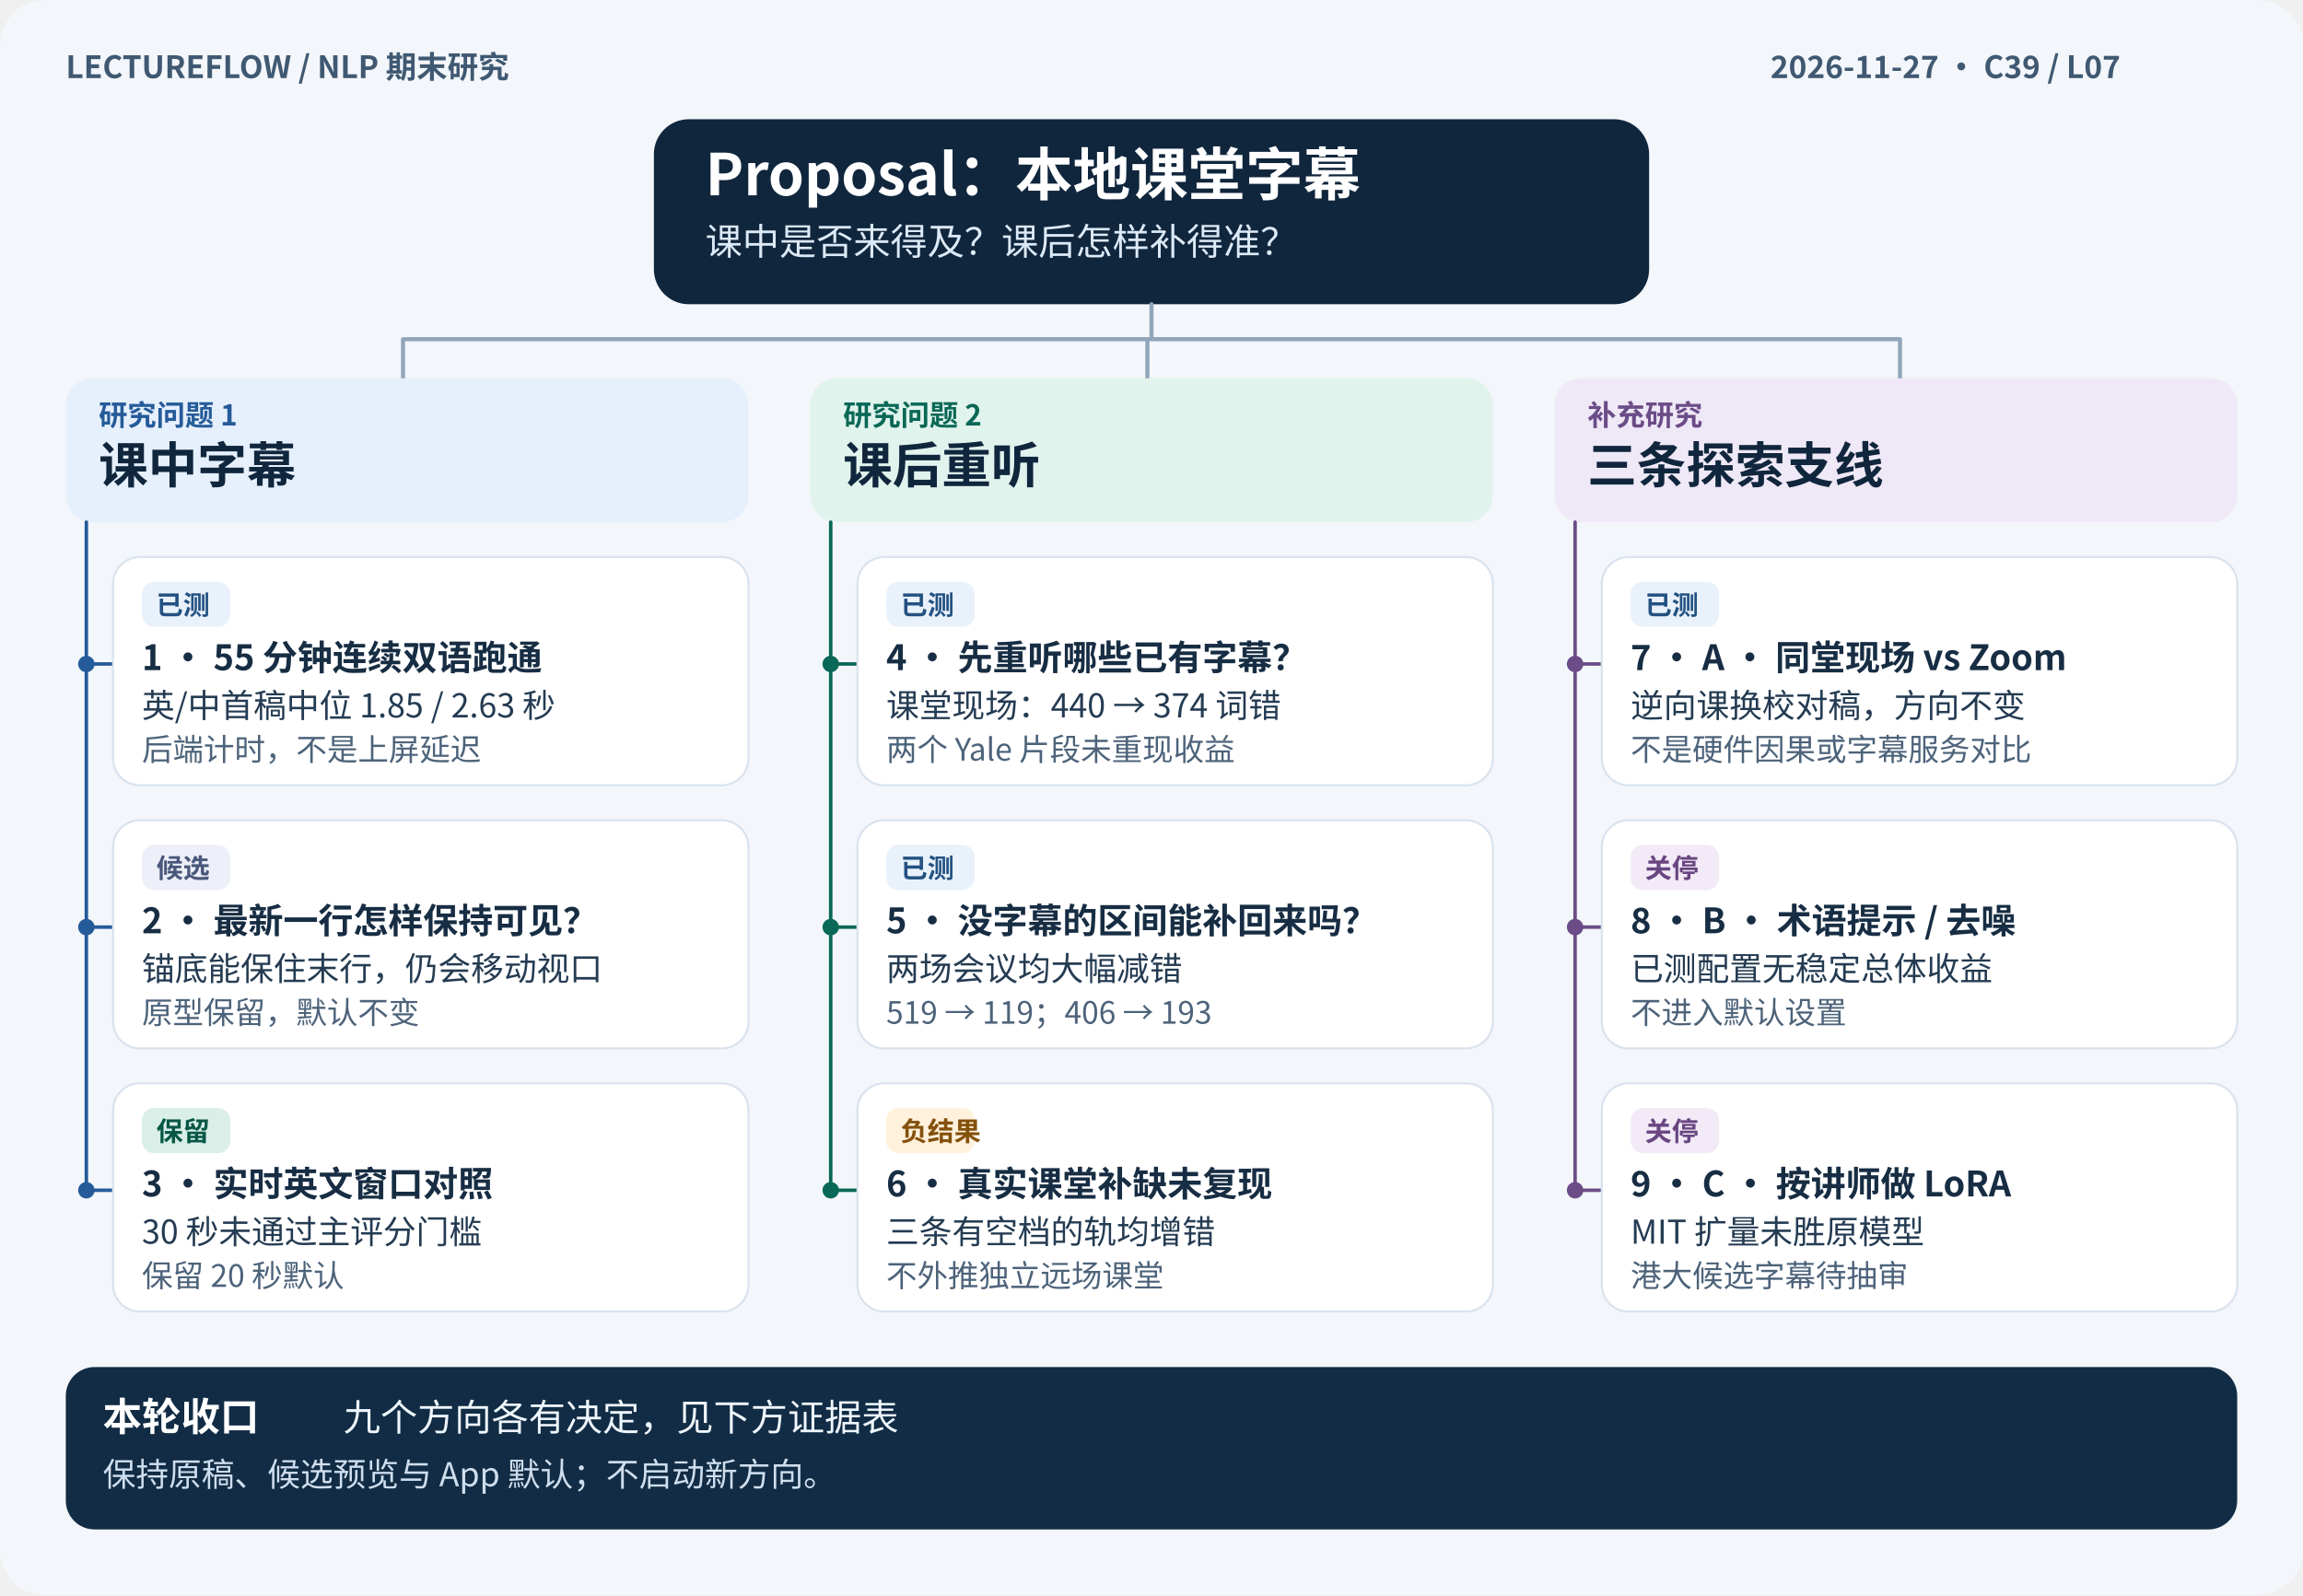
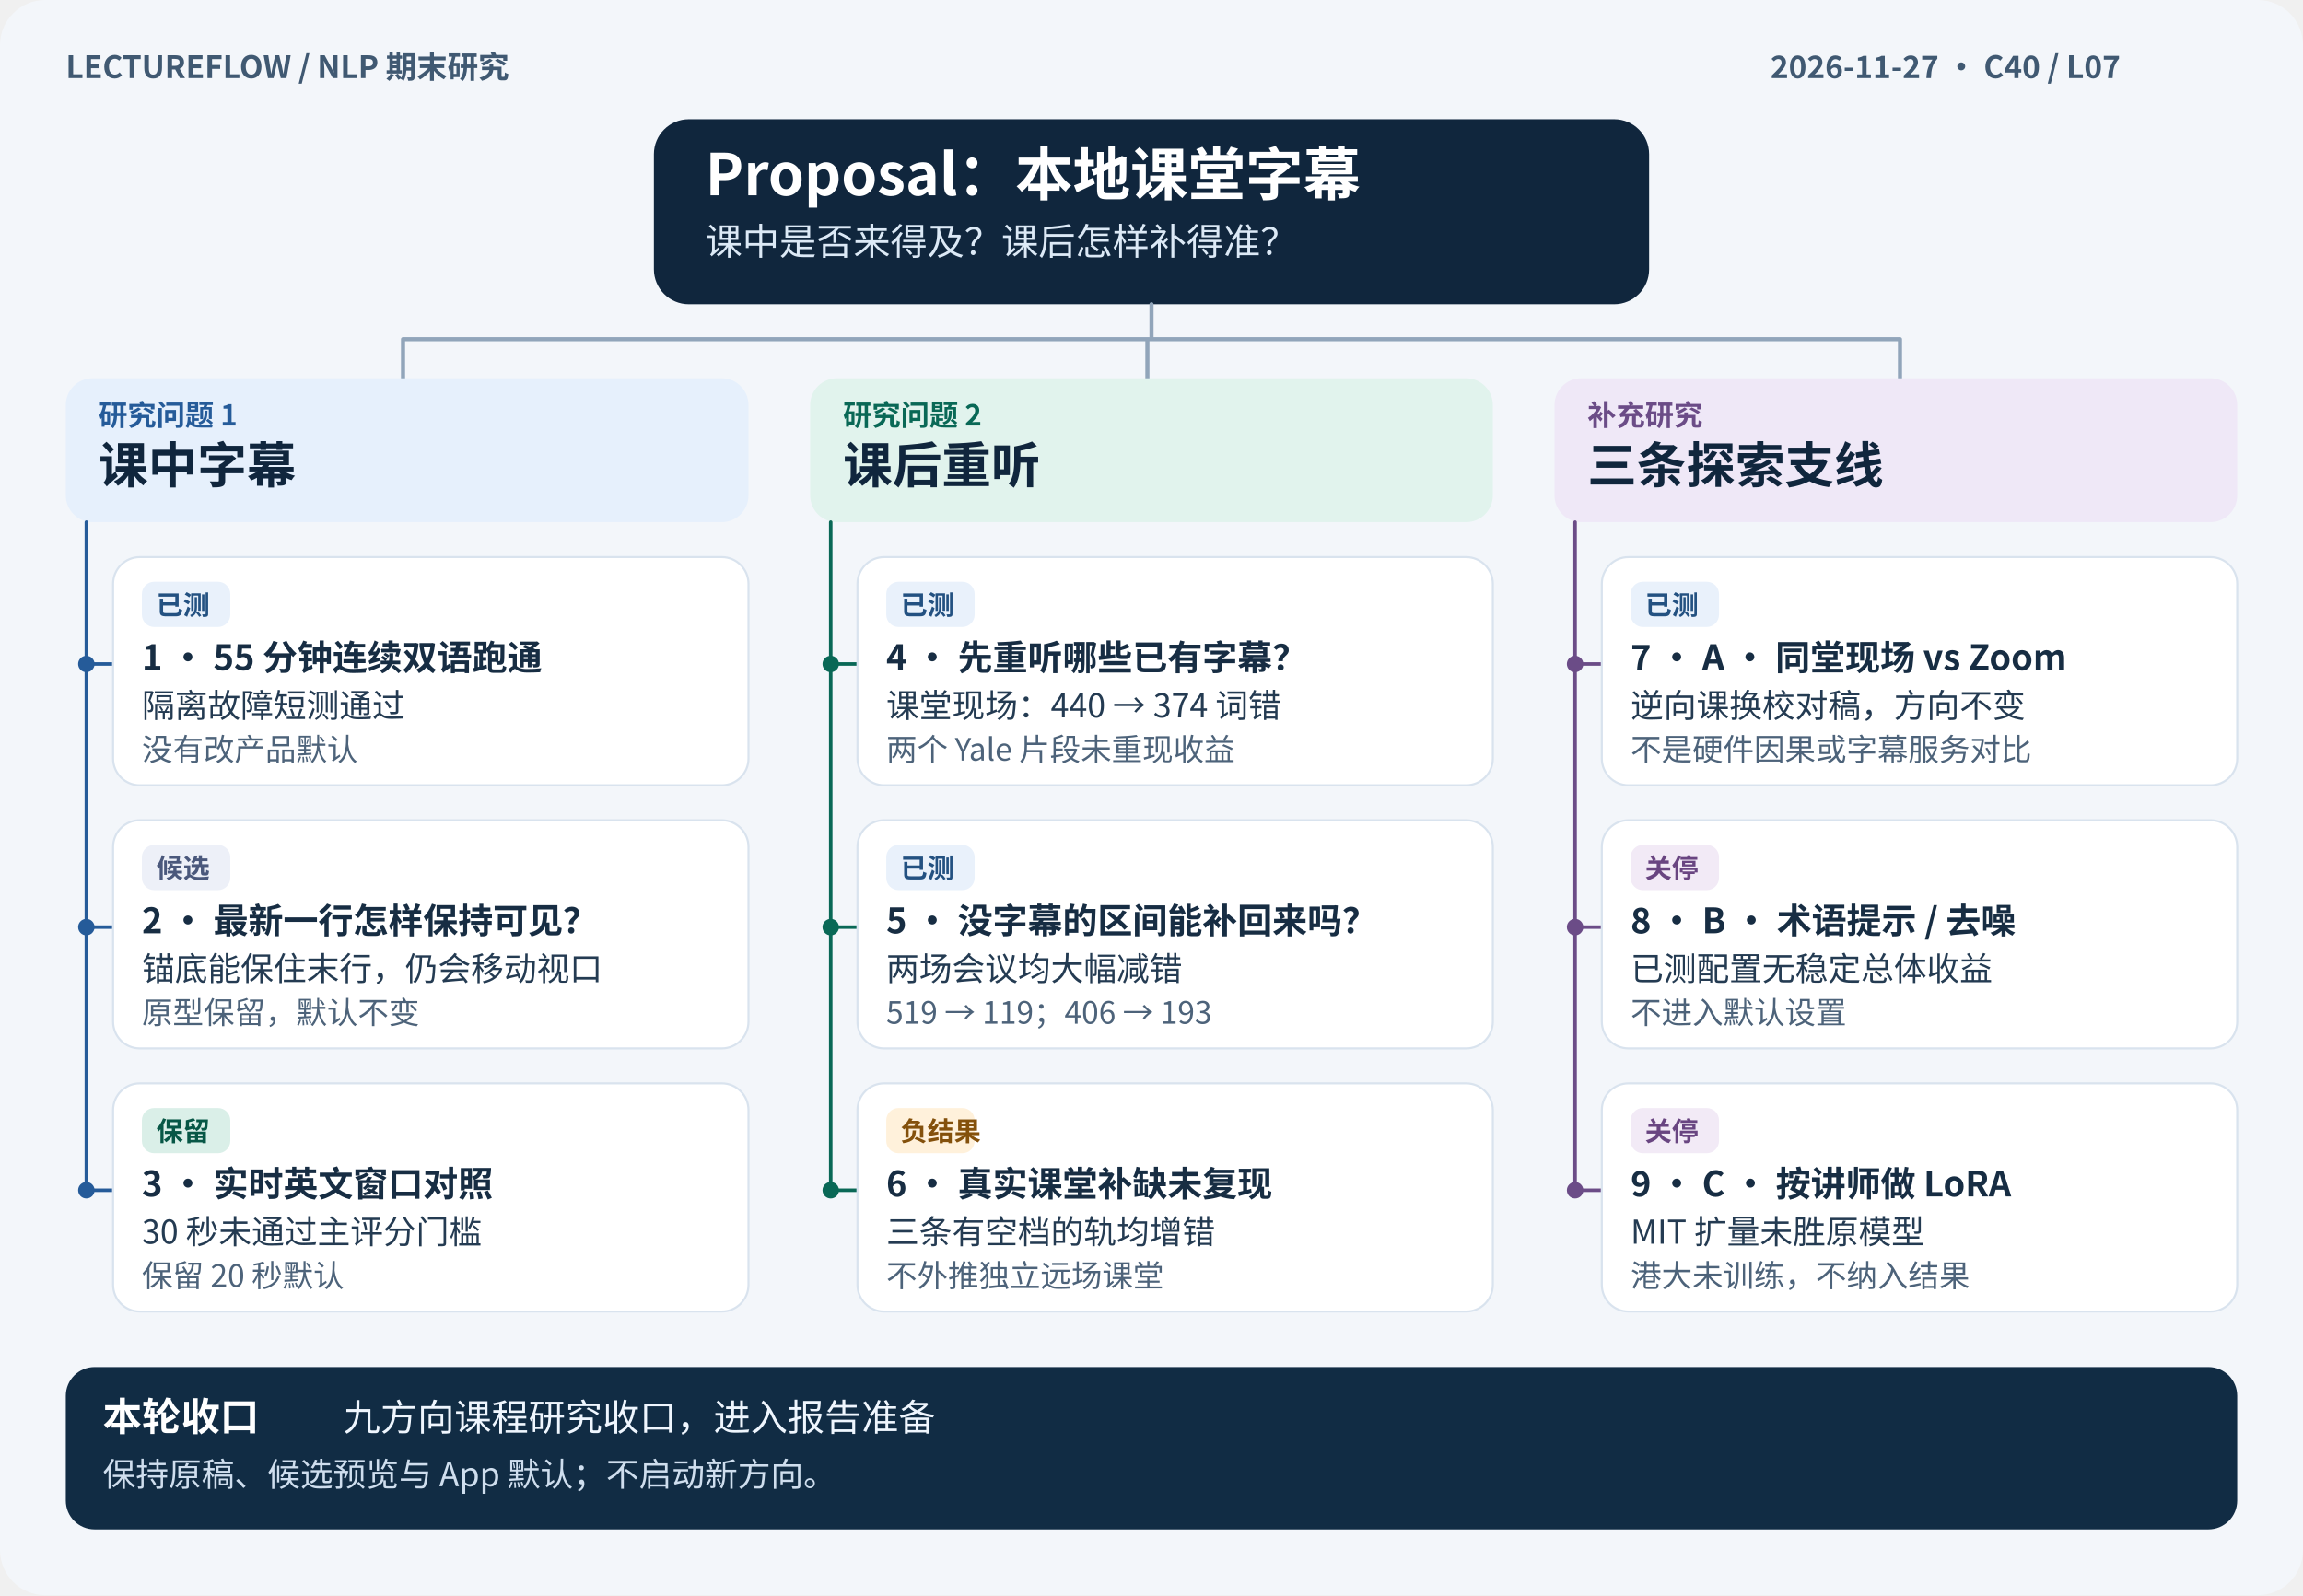
<svg xmlns="http://www.w3.org/2000/svg" width="1120" height="776" viewBox="0 0 1120 776" role="img" aria-labelledby="title desc">
  <g font-family="-apple-system,BlinkMacSystemFont,PingFang SC,Noto Sans CJK SC,Microsoft YaHei,sans-serif">
    <rect x="0" y="0" width="1120" height="776" rx="22" fill="#f3f6fa" stroke="none" />
    <text x="32" y="38" font-size="15" fill="#405972" font-weight="700">LECTUREFLOW   /   NLP 期末研究</text>
-     <text x="861" y="38" font-size="15" fill="#405972" font-weight="600">2026-11-27  ·  C39 / L07</text>
+     <text x="861" y="38" font-size="15" fill="#405972" font-weight="600">2026-11-27  ·  C40 / L07</text>
    <rect x="318" y="58" width="484" height="90" rx="17" fill="#10263d" stroke="none" />
    <text x="343" y="95" font-size="28" fill="#ffffff" font-weight="700">Proposal：本地课堂字幕</text>
    <text x="343" y="124" font-size="18" fill="#dce9f6" font-weight="400">课中是否来得及？课后怎样补得准？</text>
    <path d="M560 148V165 M196 184V165H924V184 M558 165V184" fill="none" stroke="#91a5ba" stroke-width="2" stroke-linecap="round" stroke-linejoin="round" />
    <rect x="32" y="184" width="332" height="70" rx="13" fill="#e6f0fc" stroke="none" />
    <text x="48" y="207" font-size="14" fill="#255b99" font-weight="700">研究问题 1</text>
    <text x="48" y="235" font-size="24" fill="#10263d" font-weight="700">课中字幕</text>
    <path d="M42 254V579" fill="none" stroke="#255b99" stroke-width="1.7" stroke-linecap="round" stroke-linejoin="round" />
    <path d="M42 323H55" fill="none" stroke="#255b99" stroke-width="1.7" stroke-linecap="round" stroke-linejoin="round" />
    <circle cx="42" cy="323" r="4" fill="#255b99" />
    <rect x="55" y="271" width="309" height="111" rx="13" fill="#ffffff" stroke="#d9e3ee" />
    <rect x="69" y="283" width="43" height="22" rx="6" fill="#e9f1fb" stroke="none" />
    <text x="76" y="299" font-size="13" fill="#235181" font-weight="700">已测</text>
    <text x="69" y="326" font-size="17" fill="#172d43" font-weight="700">1 · 55 分钟连续双语跑通</text>
-     <text x="69" y="349" font-size="16" fill="#243b52" font-weight="500">英/中首稿中位 1.85 / 2.63 秒</text>
-     <text x="69" y="370" font-size="15" fill="#4d637a" font-weight="400">后端计时，不是上屏延迟</text>
+     <text x="69" y="349" font-size="16" fill="#243b52" font-weight="500">隔离故障短测通过</text>
+     <text x="69" y="370" font-size="15" fill="#4d637a" font-weight="400">没有改产品默认</text>
    <path d="M42 451H55" fill="none" stroke="#255b99" stroke-width="1.7" stroke-linecap="round" stroke-linejoin="round" />
    <circle cx="42" cy="451" r="4" fill="#255b99" />
    <rect x="55" y="399" width="309" height="111" rx="13" fill="#ffffff" stroke="#d9e3ee" />
    <rect x="69" y="411" width="43" height="22" rx="6" fill="#edf0f8" stroke="none" />
    <text x="76" y="427" font-size="13" fill="#4a587c" font-weight="700">候选</text>
    <text x="69" y="454" font-size="17" fill="#172d43" font-weight="700">2 · 最新一行怎样保持可见？</text>
    <text x="69" y="477" font-size="16" fill="#243b52" font-weight="500">锚底能保住末行，仍会移动视口</text>
    <text x="69" y="498" font-size="15" fill="#4d637a" font-weight="400">原型保留，默认不变</text>
    <path d="M42 579H55" fill="none" stroke="#255b99" stroke-width="1.7" stroke-linecap="round" stroke-linejoin="round" />
    <circle cx="42" cy="579" r="4" fill="#255b99" />
    <rect x="55" y="527" width="309" height="111" rx="13" fill="#ffffff" stroke="#d9e3ee" />
    <rect x="69" y="539" width="43" height="22" rx="6" fill="#daefe8" stroke="none" />
    <text x="76" y="555" font-size="13" fill="#075746" font-weight="700">保留</text>
    <text x="69" y="582" font-size="17" fill="#172d43" font-weight="700">3 · 实时英文窗口对照</text>
    <text x="69" y="605" font-size="16" fill="#243b52" font-weight="500">30 秒未通过主评分门槛</text>
    <text x="69" y="626" font-size="15" fill="#4d637a" font-weight="400">保留 20 秒默认</text>
    <rect x="394" y="184" width="332" height="70" rx="13" fill="#e1f3ed" stroke="none" />
    <text x="410" y="207" font-size="14" fill="#096856" font-weight="700">研究问题 2</text>
    <text x="410" y="235" font-size="24" fill="#10263d" font-weight="700">课后重听</text>
    <path d="M404 254V579" fill="none" stroke="#096856" stroke-width="1.7" stroke-linecap="round" stroke-linejoin="round" />
    <path d="M404 323H417" fill="none" stroke="#096856" stroke-width="1.7" stroke-linecap="round" stroke-linejoin="round" />
    <circle cx="404" cy="323" r="4" fill="#096856" />
    <rect x="417" y="271" width="309" height="111" rx="13" fill="#ffffff" stroke="#d9e3ee" />
    <rect x="431" y="283" width="43" height="22" rx="6" fill="#e9f1fb" stroke="none" />
    <text x="438" y="299" font-size="13" fill="#235181" font-weight="700">已测</text>
    <text x="431" y="326" font-size="17" fill="#172d43" font-weight="700">4 · 先重听哪些已有字幕？</text>
    <text x="431" y="349" font-size="16" fill="#243b52" font-weight="500">课堂现场：440 → 374 词错</text>
    <text x="431" y="370" font-size="15" fill="#4d637a" font-weight="400">两个 Yale 片段未重现收益</text>
    <path d="M404 451H417" fill="none" stroke="#096856" stroke-width="1.7" stroke-linecap="round" stroke-linejoin="round" />
    <circle cx="404" cy="451" r="4" fill="#096856" />
    <rect x="417" y="399" width="309" height="111" rx="13" fill="#ffffff" stroke="#d9e3ee" />
    <rect x="431" y="411" width="43" height="22" rx="6" fill="#e9f1fb" stroke="none" />
    <text x="438" y="427" font-size="13" fill="#235181" font-weight="700">已测</text>
    <text x="431" y="454" font-size="17" fill="#172d43" font-weight="700">5 · 没字幕的区间能补回来吗？</text>
    <text x="431" y="477" font-size="16" fill="#243b52" font-weight="500">两场会议均大幅减错</text>
    <text x="431" y="498" font-size="15" fill="#4d637a" font-weight="400">519 → 119；406 → 193</text>
    <path d="M404 579H417" fill="none" stroke="#096856" stroke-width="1.7" stroke-linecap="round" stroke-linejoin="round" />
    <circle cx="404" cy="579" r="4" fill="#096856" />
    <rect x="417" y="527" width="309" height="111" rx="13" fill="#ffffff" stroke="#d9e3ee" />
    <rect x="431" y="539" width="43" height="22" rx="6" fill="#fff1db" stroke="none" />
    <text x="438" y="555" font-size="13" fill="#84510c" font-weight="700">负结果</text>
    <text x="431" y="582" font-size="17" fill="#172d43" font-weight="700">6 · 真实课堂补缺未复现</text>
    <text x="431" y="605" font-size="16" fill="#243b52" font-weight="500">三条有空档的轨均增错</text>
    <text x="431" y="626" font-size="15" fill="#4d637a" font-weight="400">不外推独立远场课堂</text>
    <rect x="756" y="184" width="332" height="70" rx="13" fill="#efe8f7" stroke="none" />
    <text x="772" y="207" font-size="14" fill="#6b4c87" font-weight="700">补充研究</text>
    <text x="772" y="235" font-size="24" fill="#10263d" font-weight="700">三条探索支线</text>
    <path d="M766 254V579" fill="none" stroke="#6b4c87" stroke-width="1.7" stroke-linecap="round" stroke-linejoin="round" />
    <path d="M766 323H779" fill="none" stroke="#6b4c87" stroke-width="1.7" stroke-linecap="round" stroke-linejoin="round" />
    <circle cx="766" cy="323" r="4" fill="#6b4c87" />
    <rect x="779" y="271" width="309" height="111" rx="13" fill="#ffffff" stroke="#d9e3ee" />
    <rect x="793" y="283" width="43" height="22" rx="6" fill="#e9f1fb" stroke="none" />
    <text x="800" y="299" font-size="13" fill="#235181" font-weight="700">已测</text>
    <text x="793" y="326" font-size="17" fill="#172d43" font-weight="700">7 · A · 同堂现场 vs Zoom</text>
    <text x="793" y="349" font-size="16" fill="#243b52" font-weight="500">逆向课换校对稿，方向不变</text>
    <text x="793" y="370" font-size="15" fill="#4d637a" font-weight="400">不是硬件因果或字幕服务对比</text>
    <path d="M766 451H779" fill="none" stroke="#6b4c87" stroke-width="1.7" stroke-linecap="round" stroke-linejoin="round" />
    <circle cx="766" cy="451" r="4" fill="#6b4c87" />
    <rect x="779" y="399" width="309" height="111" rx="13" fill="#ffffff" stroke="#d9e3ee" />
    <rect x="793" y="411" width="43" height="22" rx="6" fill="#f2eaf6" stroke="none" />
    <text x="800" y="427" font-size="13" fill="#694581" font-weight="700">关停</text>
    <text x="793" y="454" font-size="17" fill="#172d43" font-weight="700">8 · B · 术语提示 / 去噪</text>
    <text x="793" y="477" font-size="16" fill="#243b52" font-weight="500">已测配置无稳定总体收益</text>
    <text x="793" y="498" font-size="15" fill="#4d637a" font-weight="400">不进入默认设置</text>
    <path d="M766 579H779" fill="none" stroke="#6b4c87" stroke-width="1.7" stroke-linecap="round" stroke-linejoin="round" />
    <circle cx="766" cy="579" r="4" fill="#6b4c87" />
    <rect x="779" y="527" width="309" height="111" rx="13" fill="#ffffff" stroke="#d9e3ee" />
    <rect x="793" y="539" width="43" height="22" rx="6" fill="#f2eaf6" stroke="none" />
    <text x="800" y="555" font-size="13" fill="#694581" font-weight="700">关停</text>
    <text x="793" y="582" font-size="17" fill="#172d43" font-weight="700">9 · C · 按讲师做 LoRA</text>
    <text x="793" y="605" font-size="16" fill="#243b52" font-weight="500">MIT 扩量未胜原模型</text>
-     <text x="793" y="626" font-size="15" fill="#4d637a" font-weight="400">港大候选字幕待抽审</text>
+     <text x="793" y="626" font-size="15" fill="#4d637a" font-weight="400">港大未训练，不纳入结果</text>
    <rect x="32" y="665" width="1056" height="79" rx="14" fill="#112c44" stroke="none" />
    <text x="50" y="696" font-size="19" fill="#ffffff" font-weight="700">本轮收口</text>
-     <text x="167" y="696" font-size="18" fill="#eff6fe" font-weight="500">九个方向各有决定，见下方证据表</text>
+     <text x="167" y="696" font-size="18" fill="#eff6fe" font-weight="500">九方向课程研究收口，进入报告准备</text>
    <text x="50" y="723" font-size="16" fill="#cfdeee" font-weight="400">保持原稿、候选预览与 App 默认；不启动新方向。</text>
  </g>
</svg>
